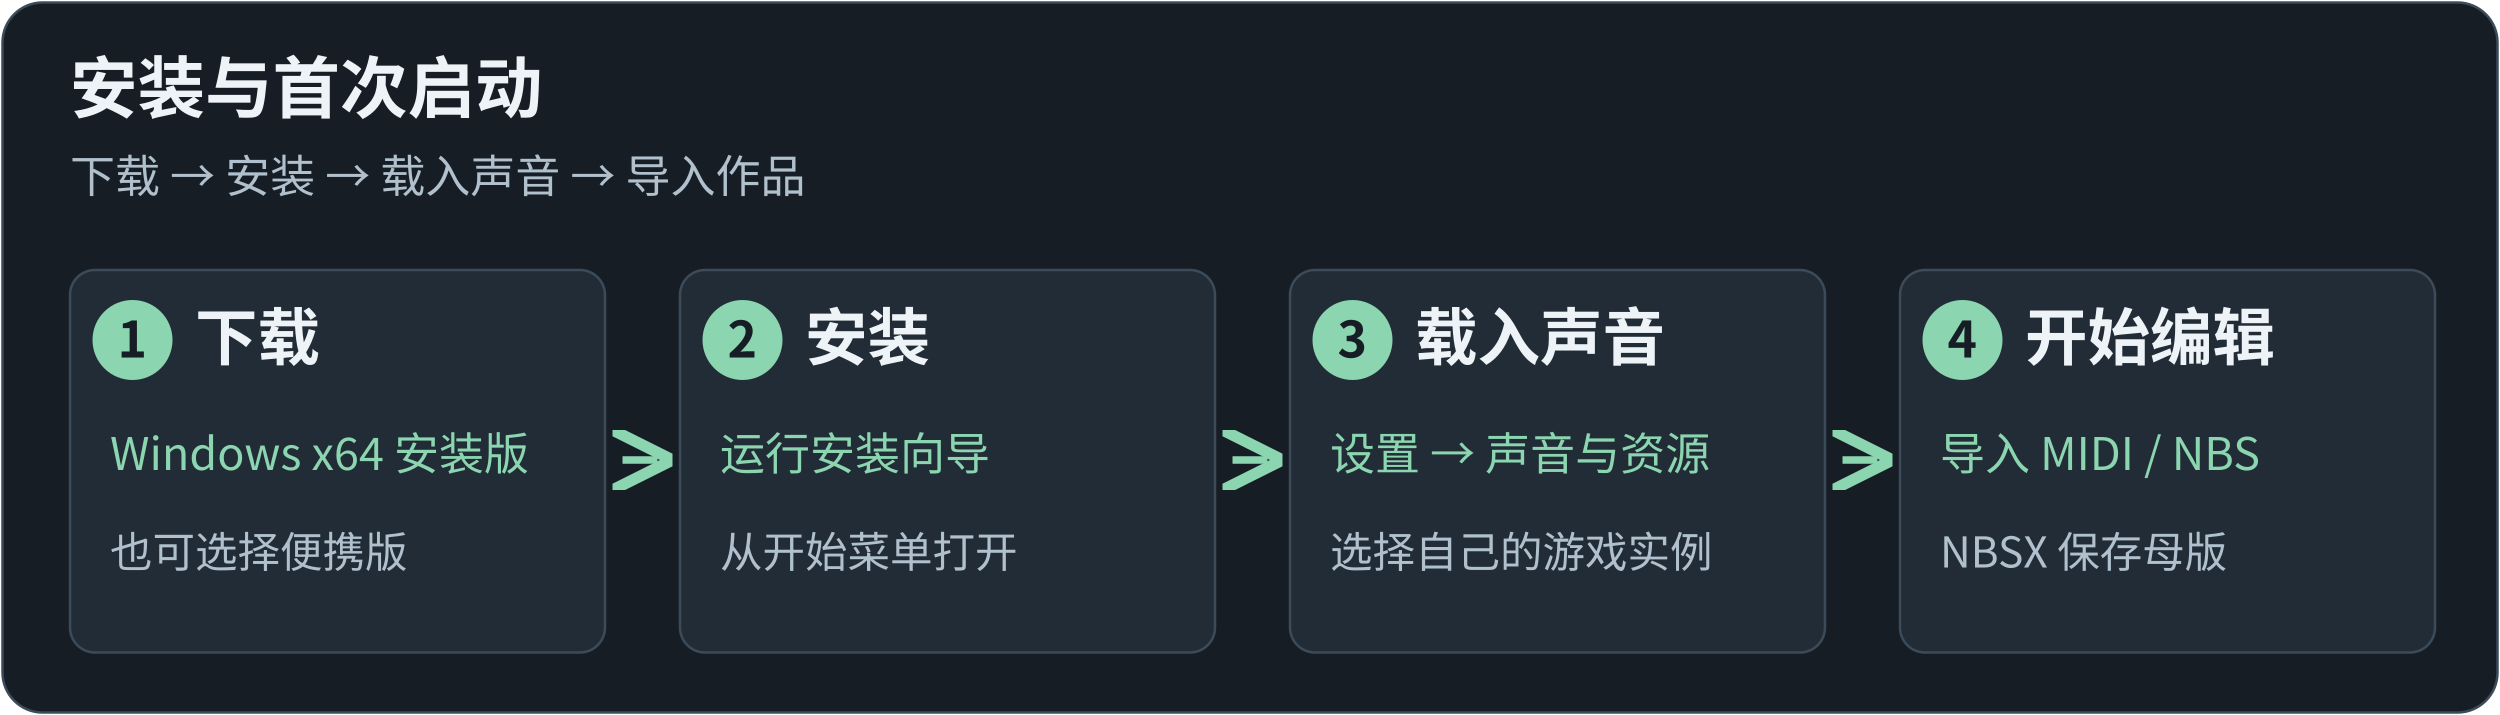
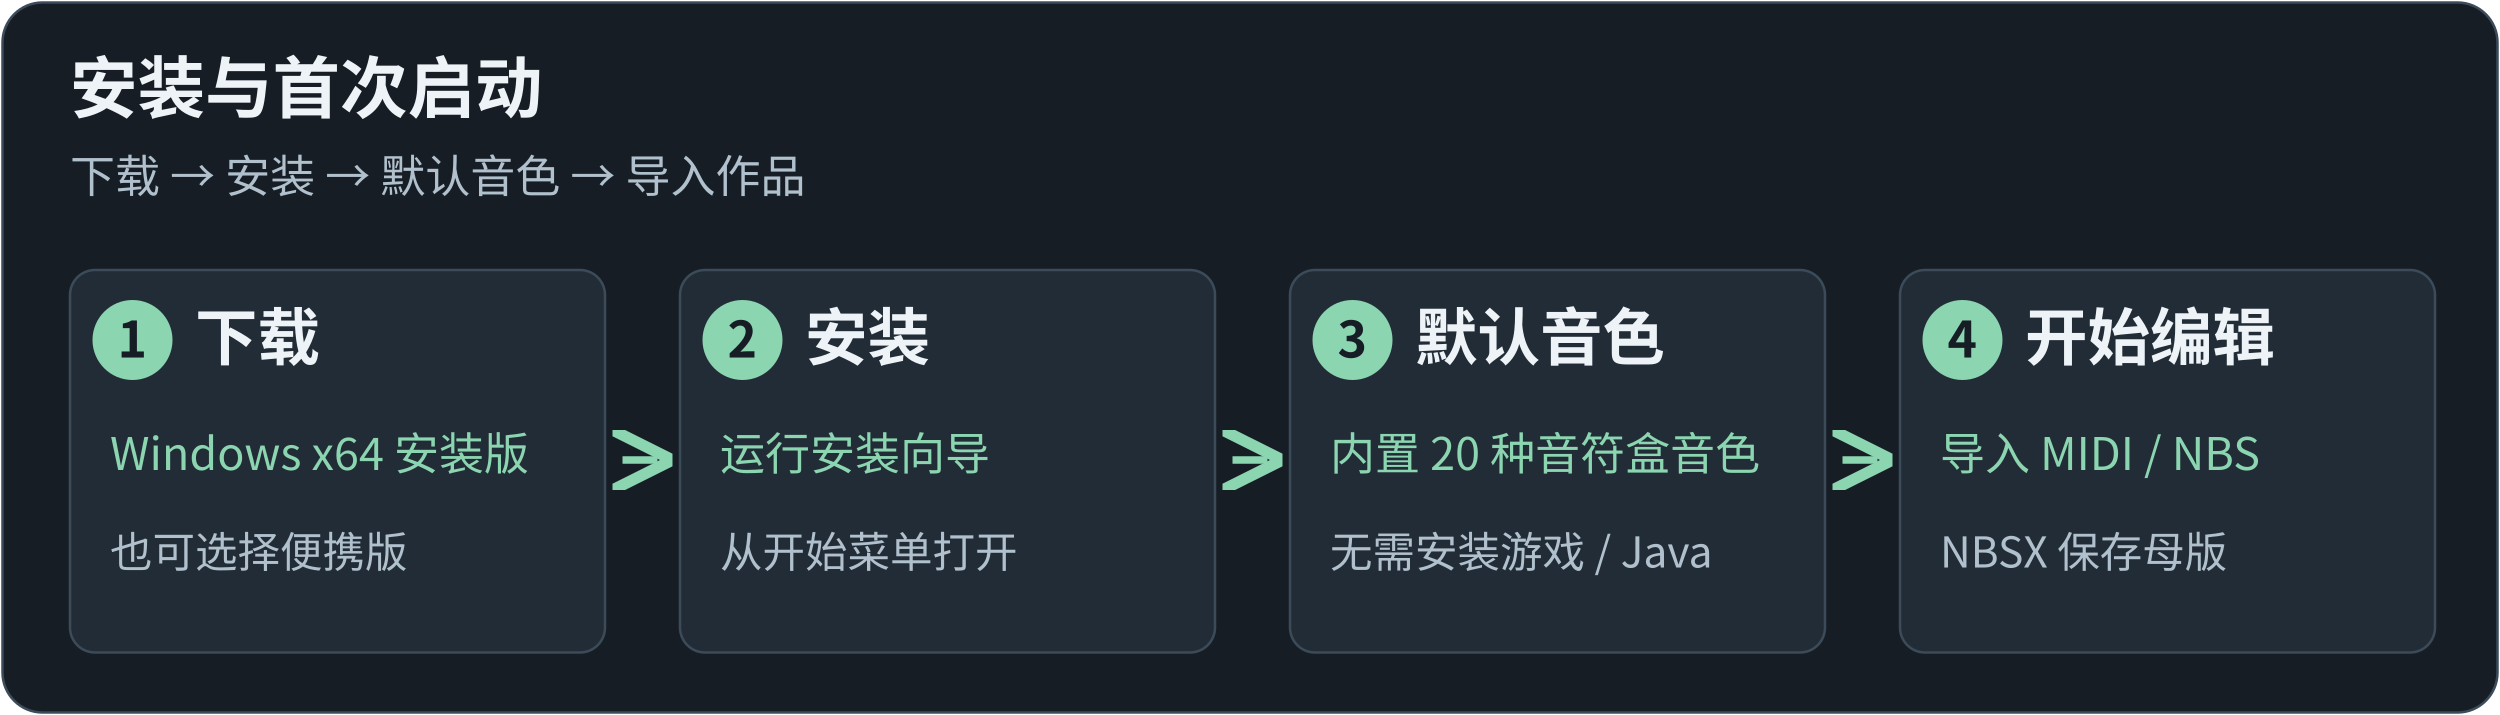
<svg xmlns="http://www.w3.org/2000/svg" width="1000" height="286" viewBox="0 0 1000 286" role="img" aria-labelledby="title description">
  <defs>
    <marker id="green" markerWidth="8" markerHeight="8" refX="6" refY="4" orient="auto">
      <path d="M0 0L8 4 0 8" fill="none" stroke="#8bd5b0" stroke-width="1.5" />
    </marker>
    <marker id="orange" markerWidth="8" markerHeight="8" refX="6" refY="4" orient="auto">
      <path d="M0 0L8 4 0 8" fill="none" stroke="#f0c181" stroke-width="1.5" />
    </marker>
    <marker id="blue" markerWidth="8" markerHeight="8" refX="6" refY="4" orient="auto">
      <path d="M0 0L8 4 0 8" fill="none" stroke="#91bce4" stroke-width="1.5" />
    </marker>
  </defs>
  <style>text{font-family:"Microsoft YaHei","PingFang SC","Noto Sans CJK SC","Segoe UI",sans-serif}</style>
  <rect x="1" y="1" width="998" height="284" rx="16" fill="#171d24" stroke="#3b4b59" />
  <text x="28" y="45" fill="#edf3f7" font-size="27" font-weight="650">安装与首次启动</text>
-   <text x="28" y="77" fill="#b0c0cd" font-size="18" font-weight="400">下载 → 安装 → 载入声音 → 导入作品</text>
+   <text x="28" y="77" fill="#b0c0cd" font-size="18" font-weight="400">下载 → 安装 → 默认音色 → 导入作品</text>
  <rect x="28" y="108" width="214" height="153" rx="10" fill="#222c36" stroke="#3b4b59" />
  <circle cx="53" cy="136" r="16" fill="#8bd5b0" />
  <text x="47" y="143" fill="#171d24" font-size="20" font-weight="700">1</text>
  <text x="78" y="144" fill="#edf3f7" font-size="25" font-weight="600">下载</text>
  <text x="44" y="188" fill="#8bd5b0" font-size="18" font-weight="400">Windows x64 安装版</text>
  <text x="44" y="227" fill="#b0c0cd" font-size="17" font-weight="400">也可选择便携版</text>
  <path d="M249 184L263 184" fill="none" stroke="#8bd5b0" stroke-width="3" marker-end="url(#green)" />
  <rect x="272" y="108" width="214" height="153" rx="10" fill="#222c36" stroke="#3b4b59" />
  <circle cx="297" cy="136" r="16" fill="#8bd5b0" />
  <text x="291" y="143" fill="#171d24" font-size="20" font-weight="700">2</text>
  <text x="322" y="144" fill="#edf3f7" font-size="25" font-weight="600">安装</text>
  <text x="288" y="188" fill="#8bd5b0" font-size="18" font-weight="400">运行安装向导</text>
  <text x="288" y="227" fill="#b0c0cd" font-size="17" font-weight="400">从开始菜单打开</text>
  <path d="M493 184L507 184" fill="none" stroke="#8bd5b0" stroke-width="3" marker-end="url(#green)" />
  <rect x="516" y="108" width="214" height="153" rx="10" fill="#222c36" stroke="#3b4b59" />
  <circle cx="541" cy="136" r="16" fill="#8bd5b0" />
  <text x="535" y="143" fill="#171d24" font-size="20" font-weight="700">3</text>
-   <text x="566" y="144" fill="#edf3f7" font-size="25" font-weight="600">载入声音</text>
-   <text x="532" y="188" fill="#8bd5b0" font-size="18" font-weight="400">设置 → 声音与资源</text>
-   <text x="532" y="227" fill="#b0c0cd" font-size="17" font-weight="400">选择自己的游戏实例</text>
+   <text x="566" y="144" fill="#edf3f7" font-size="25" font-weight="600">默认音色</text>
+   <text x="532" y="188" fill="#8bd5b0" font-size="18" font-weight="400">内置 20 种音符盒音色</text>
+   <text x="532" y="227" fill="#b0c0cd" font-size="17" font-weight="400">无需安装游戏 / Java</text>
  <path d="M737 184L751 184" fill="none" stroke="#8bd5b0" stroke-width="3" marker-end="url(#green)" />
  <rect x="760" y="108" width="214" height="153" rx="10" fill="#222c36" stroke="#3b4b59" />
  <circle cx="785" cy="136" r="16" fill="#8bd5b0" />
  <text x="779" y="143" fill="#171d24" font-size="20" font-weight="700">4</text>
  <text x="810" y="144" fill="#edf3f7" font-size="25" font-weight="600">开始编辑</text>
  <text x="776" y="188" fill="#8bd5b0" font-size="18" font-weight="400">导入 MIDI / NBS</text>
  <text x="776" y="227" fill="#b0c0cd" font-size="17" font-weight="400">NBSX 保存母版</text>
</svg>
